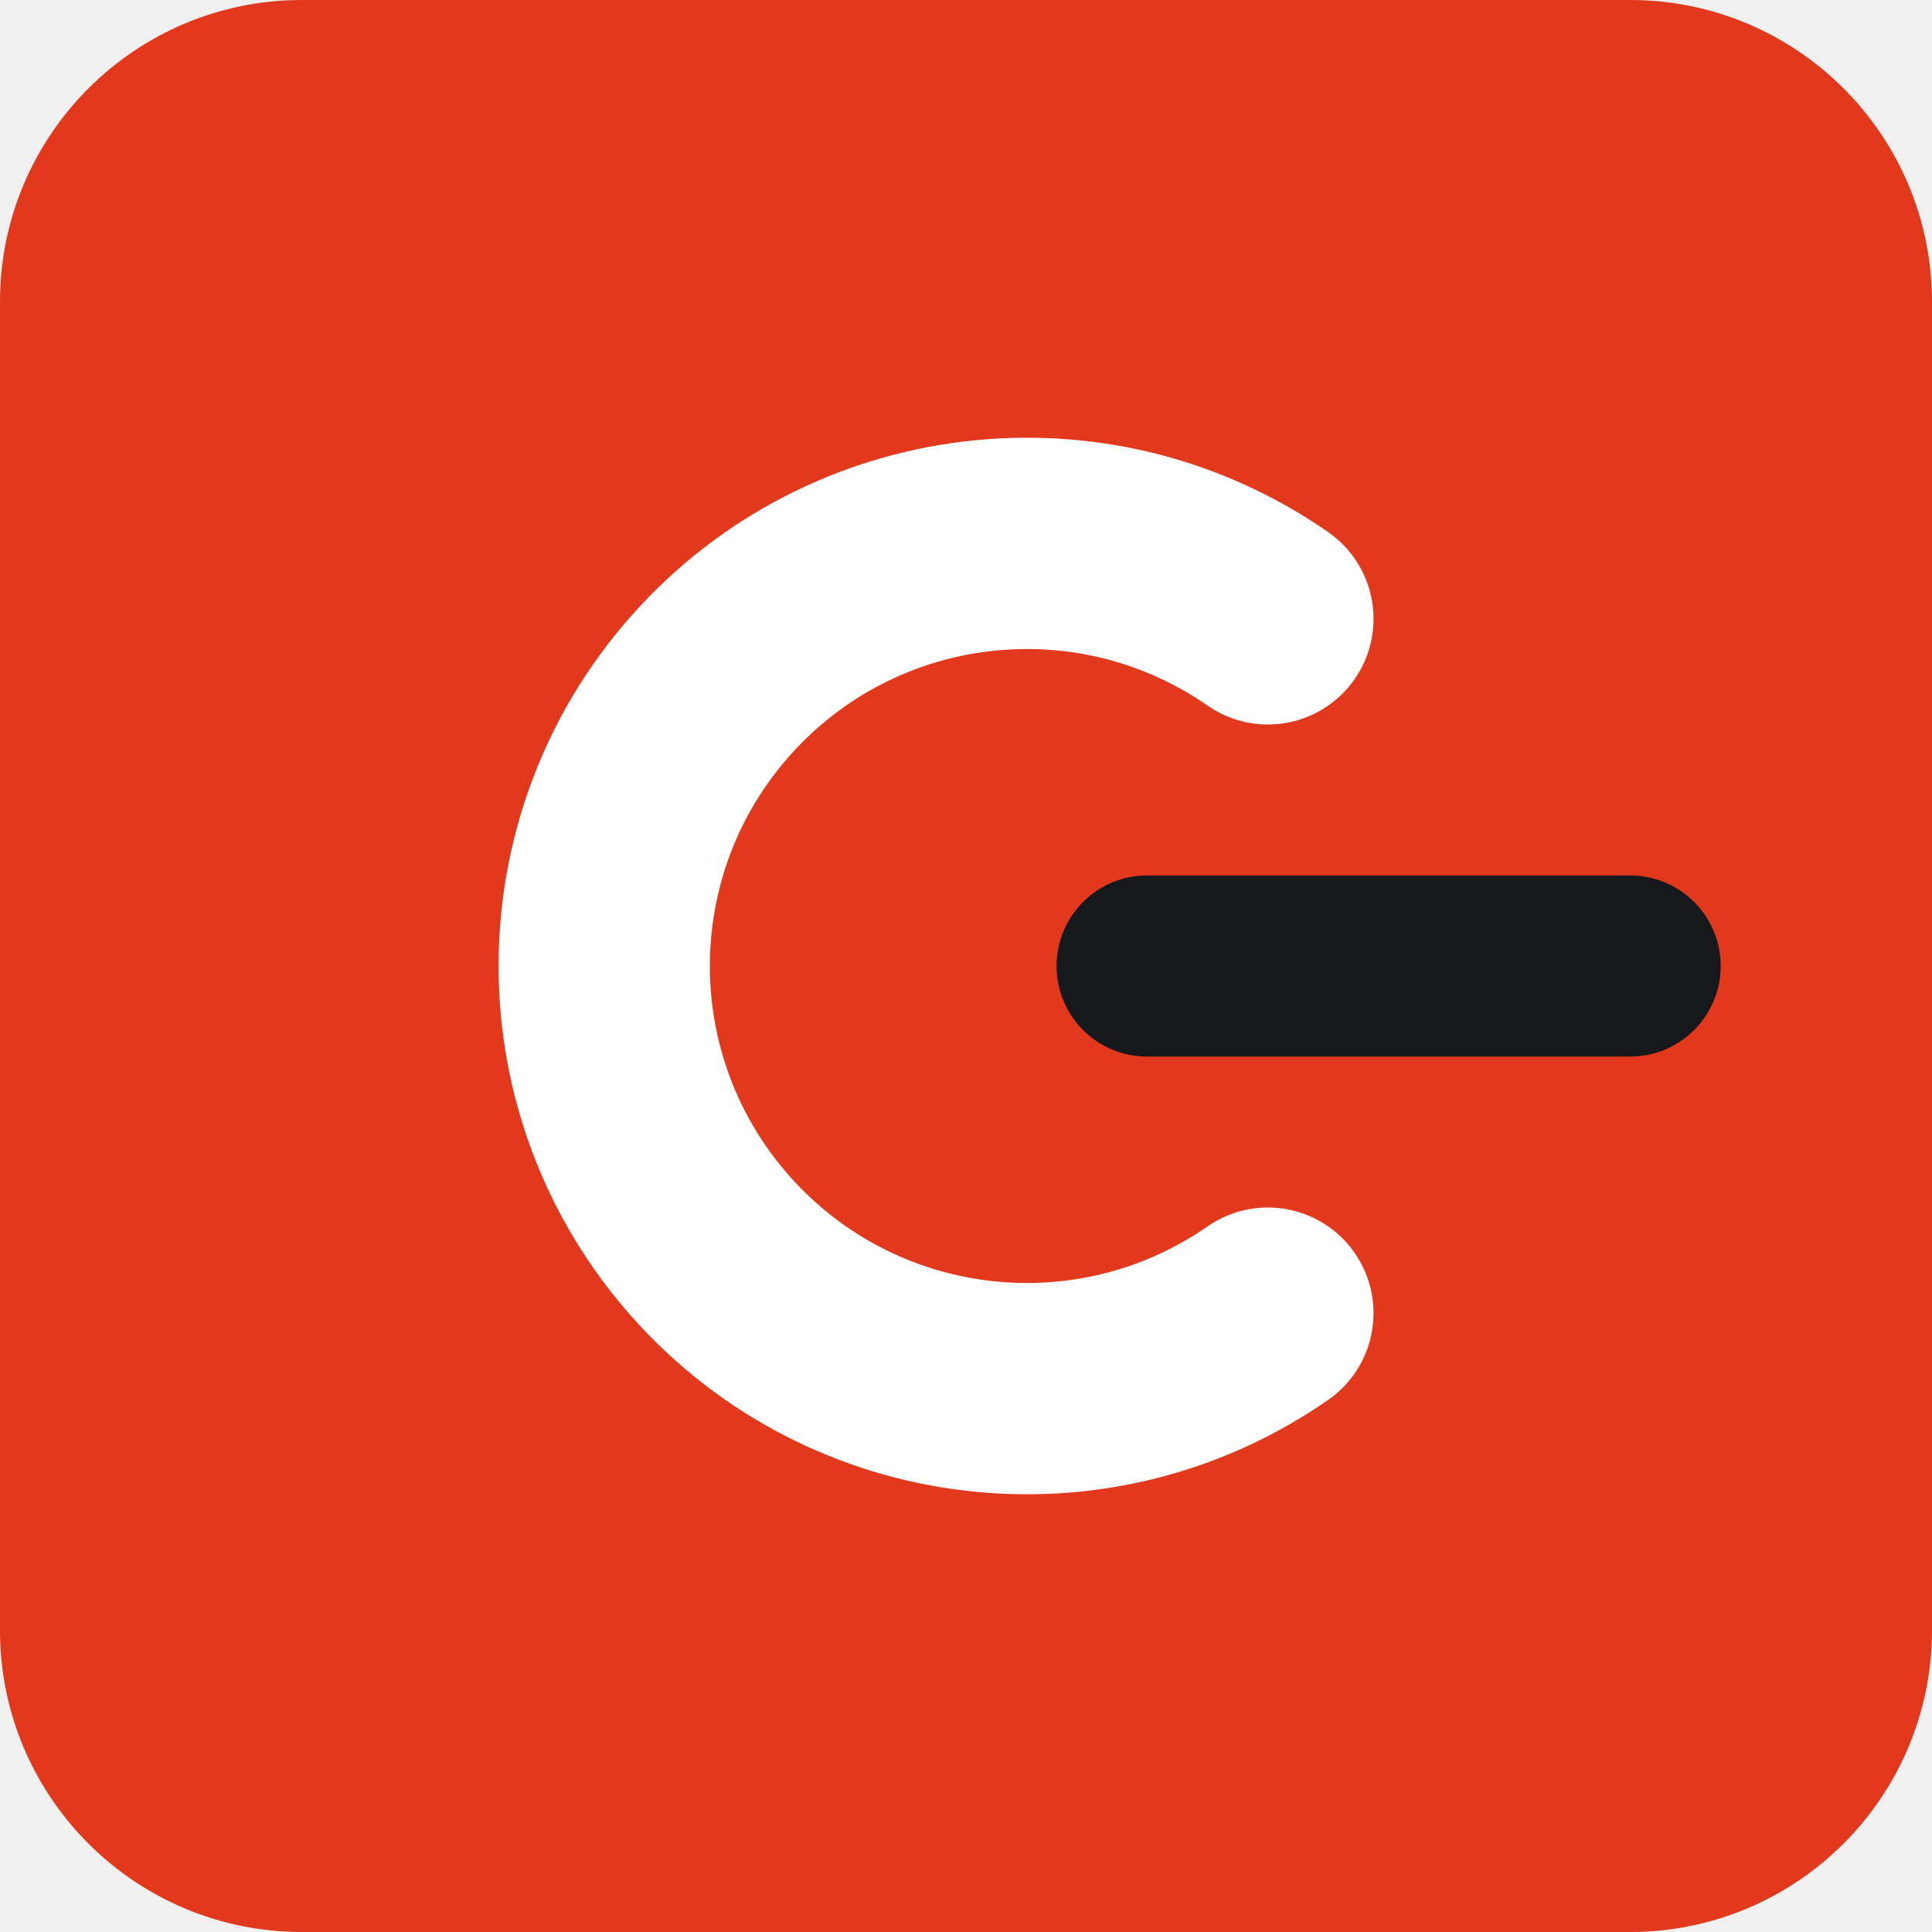
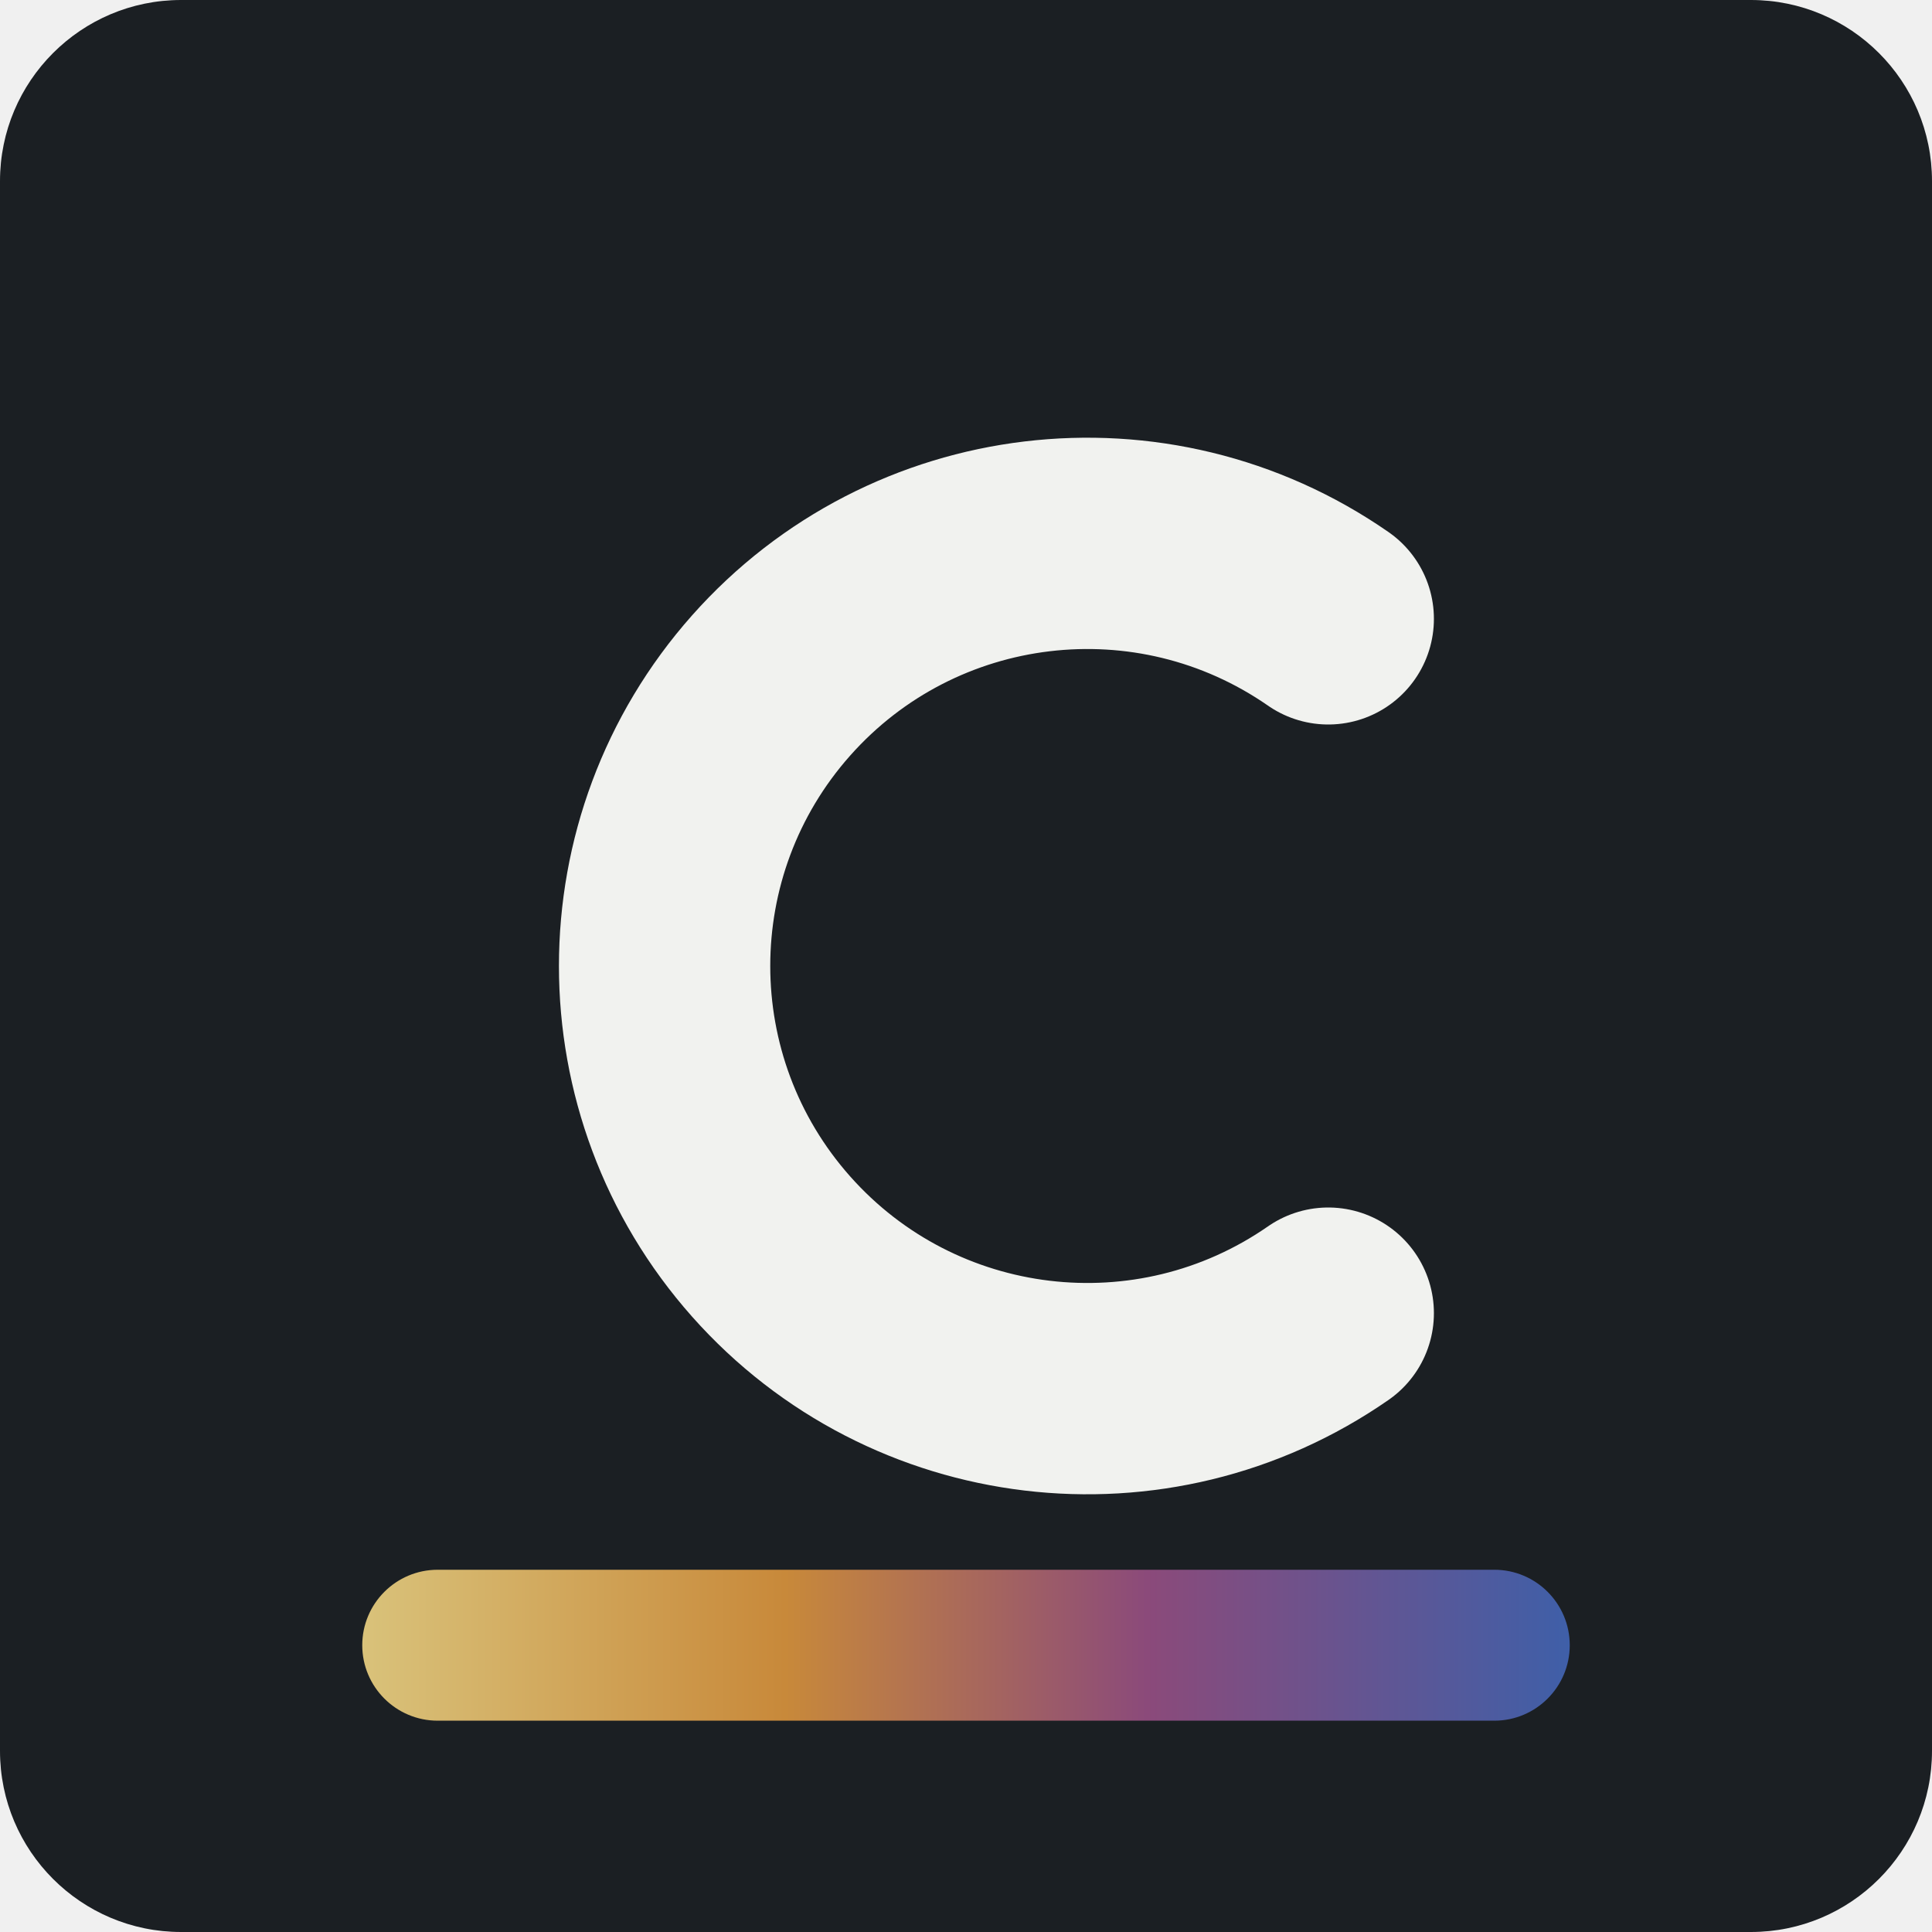
<svg xmlns="http://www.w3.org/2000/svg" viewBox="0 0 64 64">
-   <rect width="64" height="64" rx="10" fill="#e2381b" />
-   <path d="M42 20.5A14 14 0 1 0 42 43.5" fill="none" stroke="#fff" stroke-width="7" stroke-linecap="round" />
-   <path d="M38 32h16" stroke="#16181b" stroke-width="6" stroke-linecap="round" />
+   <defs>
+     <linearGradient id="ht" x1="0" x2="1">
+       <stop offset="0" stop-color="#d9c27a" />
+       <stop offset=".35" stop-color="#c8893a" />
+       <stop offset=".65" stop-color="#8b4a7a" />
+       <stop offset="1" stop-color="#3f5fa8" />
+     </linearGradient>
+   </defs>
+   <rect width="64" height="64" rx="6" fill="#1b1f23" />
+   <path d="M44 20.5A14 14 0 1 0 44 43.5" fill="none" stroke="#f1f2ef" stroke-width="7" stroke-linecap="round" />
+   <rect x="12" y="52" width="40" height="5" rx="2.5" fill="url(#ht)" />
</svg>
